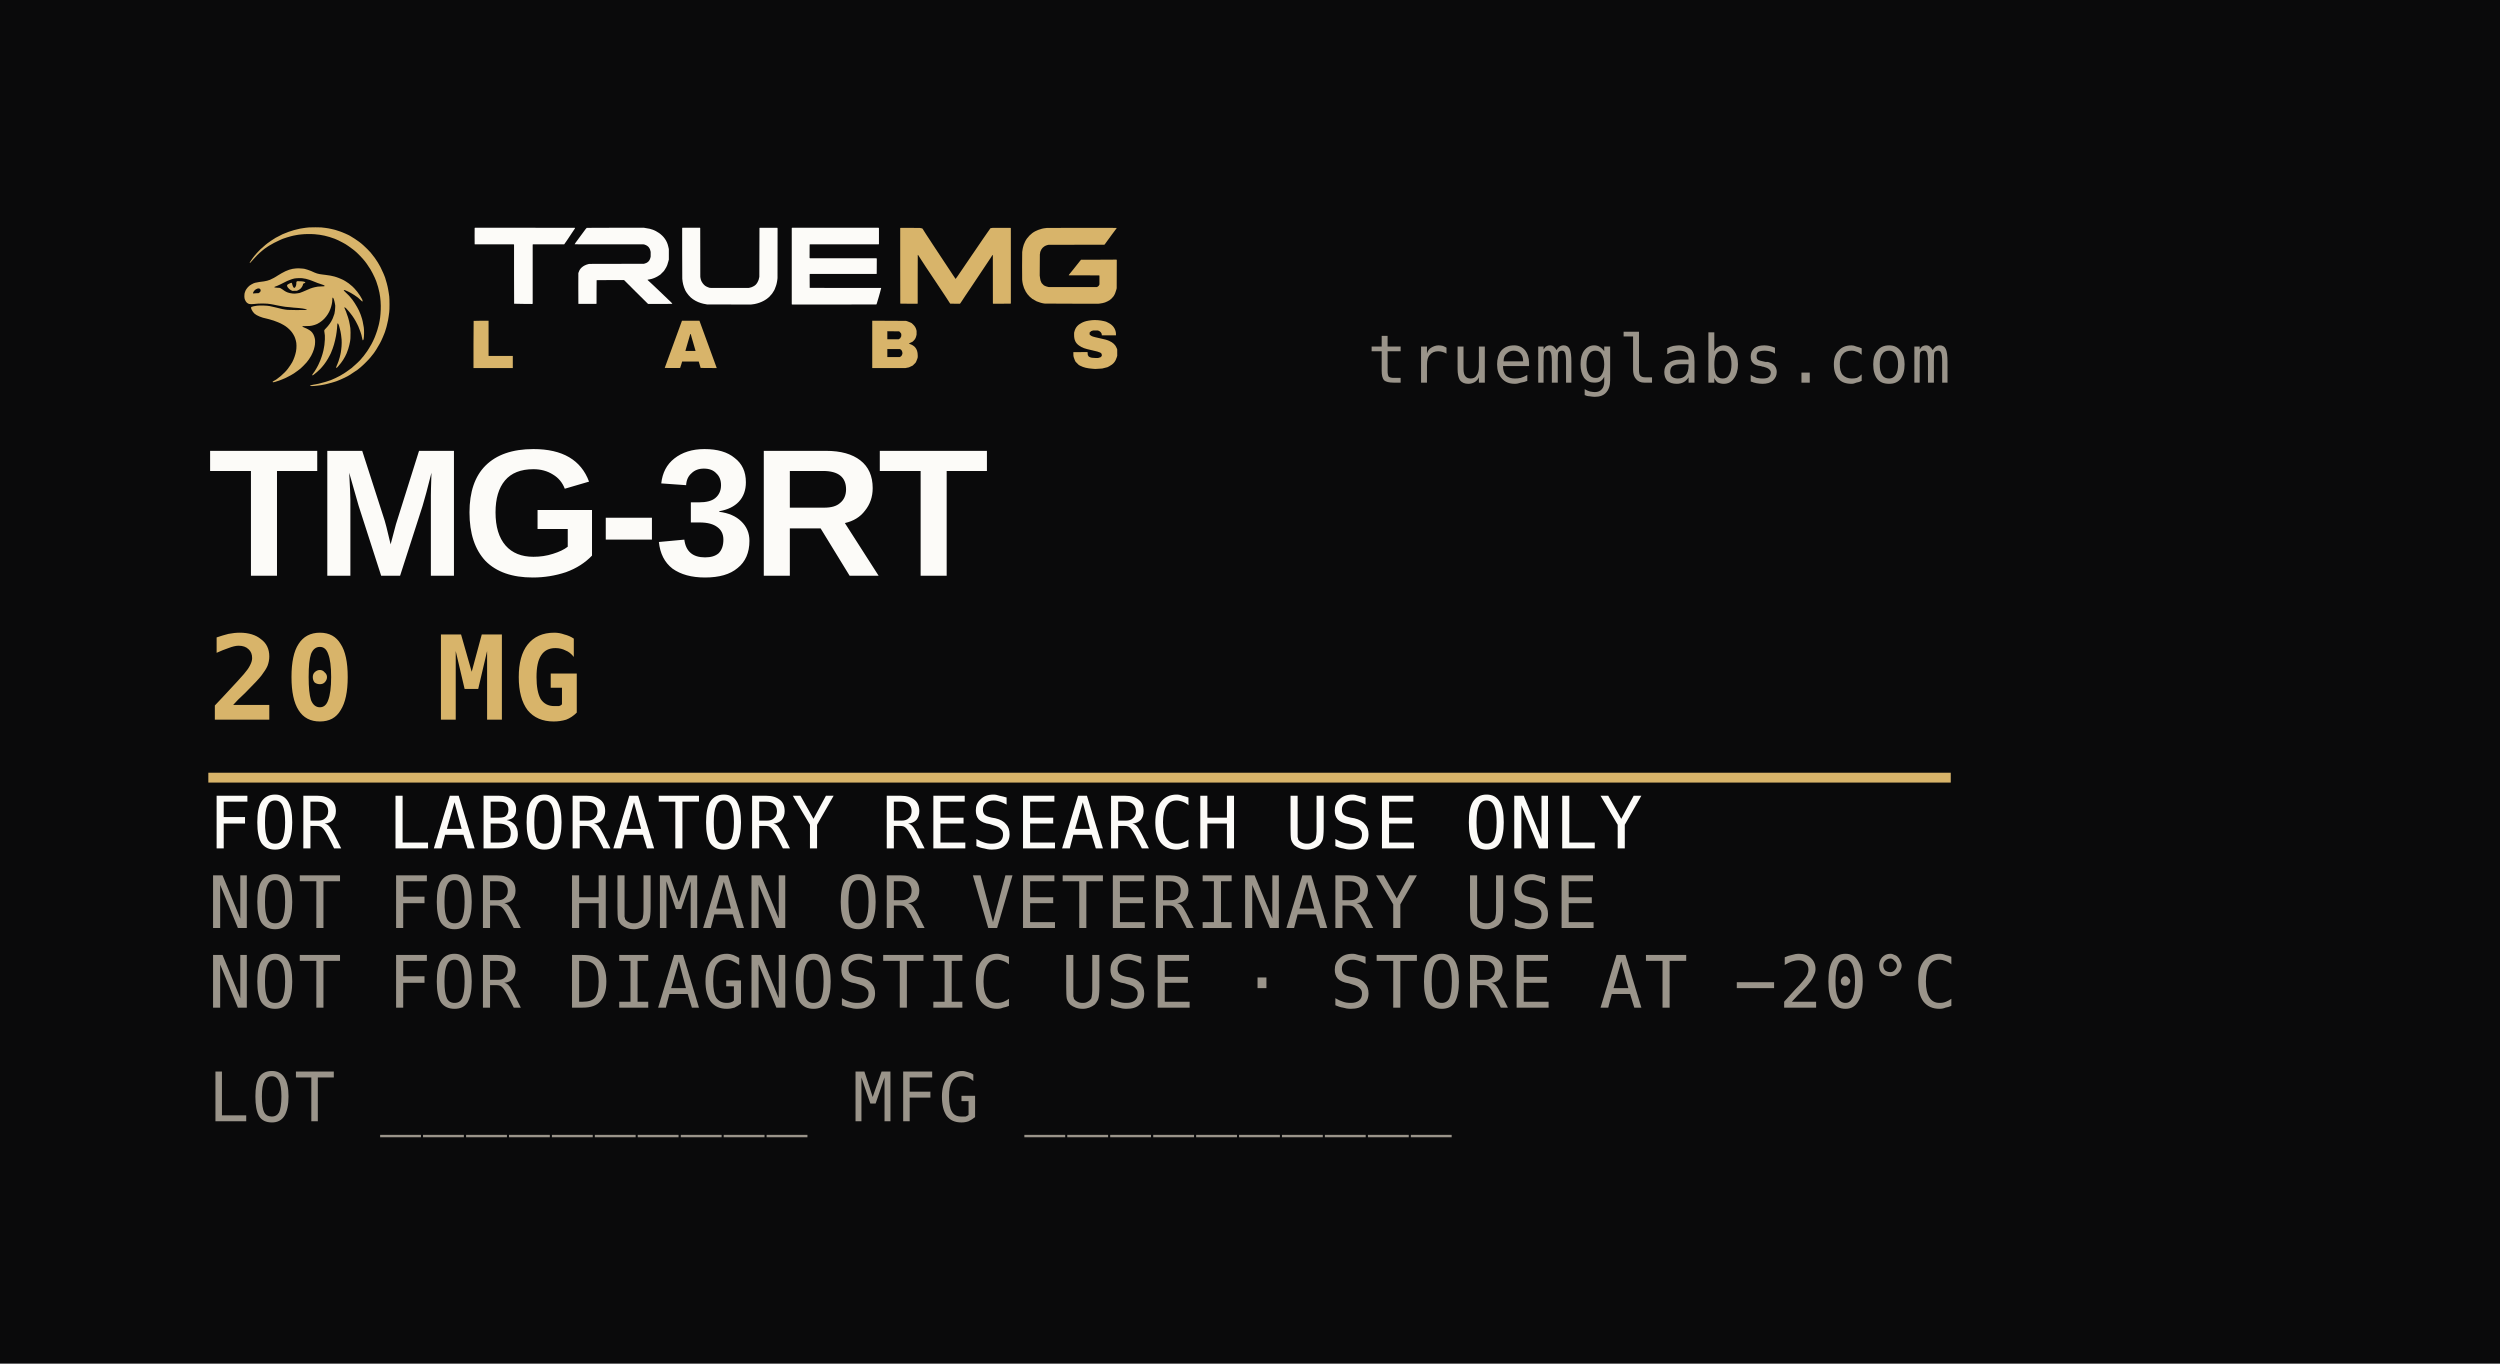
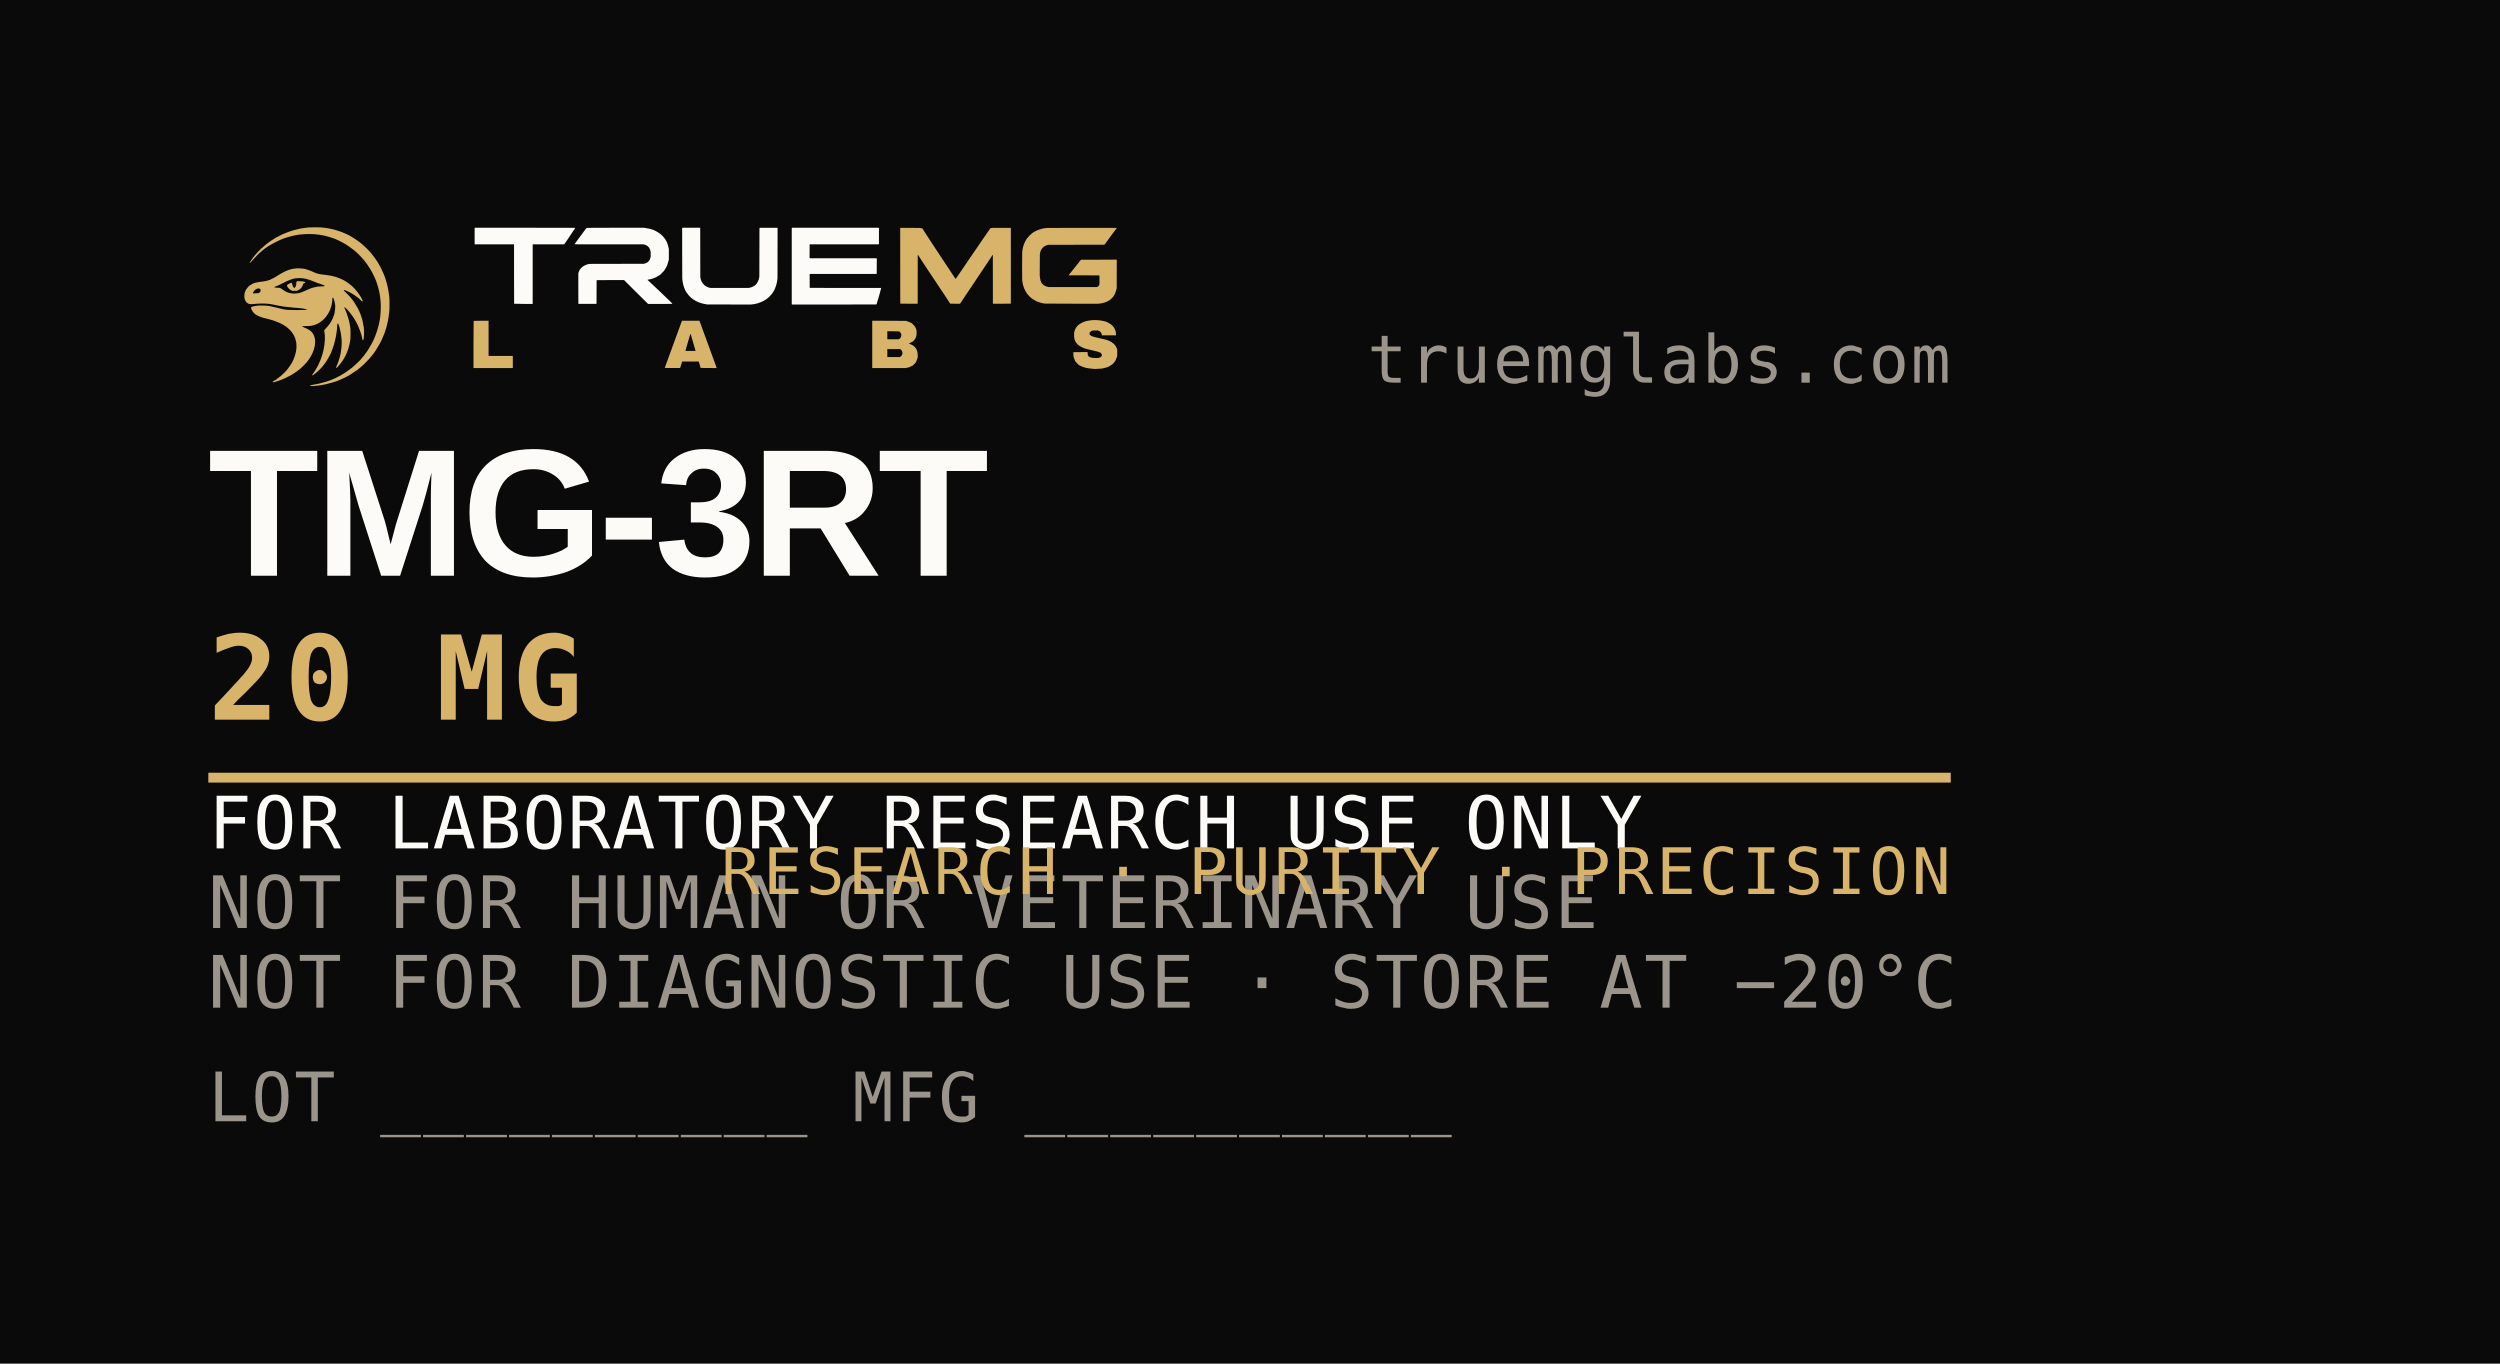
<svg xmlns="http://www.w3.org/2000/svg" width="66.0mm" height="36.0mm" viewBox="0 0 66.0 36.0">
  <rect x="0" y="0" width="66.0" height="36.0" fill="#0A0A0B" />
  <g transform="translate(5.500,5.300) scale(0.0035)">
    <g transform="translate(0,1600) scale(0.025,-0.025)" fill="#D8B46A" stroke="none">
      <path d="M30400 55957 c-297 -16 -720 -59 -940 -94 -220 -35 -598 -91 -840 -124 -768 -105 -982 -149 -2060 -419 -187 -47 -520 -130 -740 -184 -821 -204 -2477 -801 -3440 -1242 -528 -241 -1624 -809 -2100 -1086 -590 -345 -2063 -1335 -2434 -1636 -184 -150 -429 -344 -546 -432 -225 -171 -418 -340 -1592 -1400 -171 -154 -354 -346 -408 -427 -53 -81 -151 -178 -217 -217 -65 -39 -332 -323 -591 -631 -260 -307 -536 -632 -615 -722 -79 -90 -204 -252 -278 -361 -74 -110 -192 -263 -262 -340 -114 -126 -263 -343 -696 -1013 -216 -334 -206 -561 14 -319 54 61 220 236 368 390 148 154 351 382 453 506 583 717 1913 2044 2524 2520 187 146 376 305 420 354 124 139 986 773 1403 1033 152 95 430 269 617 387 719 454 2073 1166 2860 1505 308 133 603 269 657 303 136 88 871 359 1323 488 209 60 422 131 472 159 51 28 280 93 509 144 229 52 529 139 668 194 138 54 485 138 771 186 286 48 664 121 840 162 176 41 500 94 720 119 220 24 553 61 740 82 1195 135 2877 157 4140 55 2107 -171 3829 -563 6000 -1368 547 -203 1543 -682 2440 -1172 805 -441 925 -512 1273 -757 172 -121 406 -279 520 -351 314 -199 918 -640 1261 -920 168 -138 414 -333 546 -433 671 -512 2476 -2380 3072 -3178 171 -230 399 -535 507 -678 203 -270 597 -862 1144 -1720 301 -472 1075 -1973 1331 -2582 244 -582 288 -689 440 -1078 157 -402 526 -1548 526 -1634 0 -25 63 -271 139 -546 425 -1525 659 -3281 692 -5200 24 -1413 -143 -3550 -352 -4500 -43 -198 -116 -563 -160 -812 -45 -249 -115 -537 -156 -640 -40 -103 -95 -296 -122 -428 -70 -351 -400 -1420 -556 -1800 -45 -110 -126 -335 -179 -500 -303 -935 -1266 -2951 -1690 -3540 -48 -66 -136 -217 -195 -335 -59 -118 -223 -384 -363 -590 -141 -206 -291 -442 -333 -525 -80 -157 -865 -1223 -1119 -1521 -80 -93 -265 -302 -411 -463 -146 -160 -293 -345 -327 -409 -114 -218 -2195 -2185 -2830 -2676 -482 -373 -1297 -962 -1638 -1185 -187 -123 -392 -257 -455 -299 -933 -620 -1772 -1089 -2765 -1547 -1211 -558 -1273 -583 -2220 -892 -165 -54 -462 -153 -659 -220 -404 -137 -1597 -460 -1841 -499 -88 -14 -268 -60 -400 -101 -132 -42 -497 -113 -811 -159 -315 -46 -711 -117 -880 -159 -170 -41 -410 -95 -534 -119 -231 -46 -397 -133 -347 -183 95 -94 798 -124 1312 -56 165 22 480 57 700 78 872 82 1752 214 2260 340 209 52 470 107 580 122 229 33 1212 293 1670 443 170 56 494 152 720 213 225 62 554 167 730 234 812 310 1131 440 1222 499 54 35 216 108 361 162 314 117 1446 662 1757 846 121 71 355 207 520 301 366 210 1934 1241 2396 1576 184 134 481 371 660 526 178 155 414 350 524 433 303 227 1686 1577 2220 2165 530 584 702 788 1026 1220 124 165 288 365 363 445 76 80 195 237 265 348 69 111 214 324 322 474 107 150 267 390 356 533 591 958 912 1505 1022 1741 70 149 190 374 268 501 77 128 192 355 255 505 63 150 272 615 464 1033 191 418 388 895 437 1060 48 165 128 376 176 469 47 93 114 299 147 457 34 159 105 389 159 511 54 123 134 394 178 603 44 209 133 578 197 820 205 766 368 1607 466 2396 53 420 127 980 164 1244 103 719 104 3773 2 4678 -40 351 -80 651 -89 666 -10 15 -53 304 -97 642 -44 338 -123 794 -176 1014 -53 220 -110 499 -126 620 -35 263 -450 1784 -595 2180 -56 154 -103 326 -103 383 -1 57 -46 192 -102 300 -55 108 -130 296 -165 417 -36 121 -106 301 -157 400 -51 99 -137 297 -190 440 -127 339 -665 1495 -792 1700 -54 88 -134 241 -177 340 -180 415 -1143 1960 -1598 2567 -399 531 -784 1023 -1271 1625 -285 353 -1603 1669 -2131 2128 -215 187 -483 422 -594 522 -112 101 -303 252 -424 337 -121 85 -274 203 -340 262 -268 241 -2259 1538 -2760 1799 -154 81 -352 185 -440 232 -251 134 -937 448 -980 448 -21 0 -151 53 -289 119 -523 248 -1616 649 -2243 823 -194 54 -383 113 -420 133 -38 19 -212 65 -388 103 -176 37 -574 130 -885 205 -311 75 -689 154 -840 175 -151 22 -572 84 -935 139 -363 54 -912 118 -1220 141 -624 46 -2827 46 -3660 -1z" />
      <path d="M26520 43595 c-1503 -101 -2804 -534 -4460 -1485 -714 -409 -983 -571 -1100 -661 -55 -43 -163 -110 -240 -149 -77 -40 -201 -119 -276 -176 -252 -192 -912 -540 -1832 -966 -362 -168 -1371 -434 -1832 -483 -220 -24 -849 -105 -1397 -181 -1084 -151 -1615 -302 -2108 -598 -124 -75 -244 -136 -267 -136 -23 0 -123 -62 -222 -138 -99 -75 -243 -170 -319 -210 -194 -101 -835 -791 -958 -1032 -57 -110 -148 -261 -204 -335 -55 -74 -113 -191 -127 -260 -15 -69 -77 -242 -139 -385 -93 -215 -119 -350 -150 -780 -62 -878 26 -1314 388 -1935 234 -401 636 -717 1052 -828 273 -73 1001 -73 1501 0 1439 208 4011 182 5050 -52 99 -22 459 -87 800 -145 341 -57 728 -138 860 -179 132 -41 510 -114 840 -162 330 -47 780 -129 1000 -181 220 -51 607 -113 860 -136 253 -24 865 -80 1360 -124 495 -45 981 -98 1080 -118 99 -20 306 -37 460 -38 354 -3 1780 -140 2269 -220 561 -91 1231 -246 1282 -297 107 -107 -50 -145 -708 -168 -1005 -37 -4364 -9 -5019 41 -919 71 -2277 343 -3524 706 -295 86 -642 164 -1920 435 -801 170 -2892 235 -3833 119 -689 -85 -1433 -246 -1627 -352 -142 -77 -161 -105 -172 -254 -7 -100 14 -219 54 -296 36 -70 115 -247 175 -392 132 -321 525 -849 832 -1119 668 -585 2172 -1205 3551 -1464 184 -34 412 -90 507 -124 95 -34 263 -78 373 -99 481 -89 2334 -717 2607 -883 70 -43 250 -120 400 -172 244 -83 464 -195 1313 -665 764 -423 1614 -1125 2248 -1858 531 -613 1106 -1620 1268 -2220 39 -143 124 -429 189 -636 240 -761 257 -2233 37 -3317 -217 -1075 -632 -2255 -1116 -3173 -229 -434 -819 -1321 -1340 -2014 -1001 -1331 -3082 -3113 -4317 -3698 -201 -95 -291 -207 -251 -311 40 -104 505 -42 935 126 201 79 390 143 420 143 30 0 161 38 291 85 130 47 425 153 656 235 1057 378 1752 700 3120 1446 773 421 1073 619 2200 1450 708 522 898 688 1617 1407 888 889 1167 1215 1709 1992 459 658 952 1543 1074 1925 28 88 87 232 131 320 162 320 426 1184 487 1588 34 226 81 482 105 568 24 86 47 446 51 800 5 574 -6 700 -108 1164 -196 892 -591 1610 -1163 2111 -348 305 -1330 854 -1763 986 -288 88 -828 392 -822 463 7 83 242 104 886 80 867 -32 1816 58 2336 222 198 62 469 141 603 175 749 190 2014 1010 2759 1788 834 871 1481 1889 1872 2948 371 1003 586 2015 587 2767 0 510 43 700 159 700 169 0 460 -829 623 -1780 l107 -620 -22 -660 c-20 -592 -86 -1119 -231 -1831 -41 -202 -387 -1161 -474 -1316 -22 -40 -93 -192 -157 -337 -367 -838 -1079 -1848 -1882 -2673 -599 -615 -608 -633 -509 -1135 146 -744 192 -1447 147 -2272 -48 -871 -109 -1582 -139 -1632 -12 -18 -67 -361 -124 -762 -56 -401 -146 -867 -198 -1036 -53 -168 -107 -378 -122 -466 -14 -88 -78 -322 -141 -520 -64 -198 -160 -504 -214 -680 -152 -499 -411 -1216 -459 -1274 -24 -29 -90 -177 -147 -329 -57 -152 -145 -349 -195 -437 -51 -88 -122 -250 -158 -360 -36 -110 -119 -281 -185 -380 -66 -99 -120 -197 -120 -218 0 -20 -72 -160 -160 -310 -88 -149 -235 -402 -327 -562 -315 -549 -487 -810 -761 -1157 -516 -654 -501 -911 32 -556 404 269 1699 1403 2036 1782 132 149 367 412 523 584 778 860 1696 2237 2305 3457 131 264 289 579 351 700 62 121 141 322 177 448 36 125 128 358 204 519 77 160 140 315 140 345 0 29 52 183 115 341 392 980 975 3467 1107 4727 32 308 86 767 118 1020 33 253 61 649 62 880 5 962 253 961 558 -3 94 -296 211 -735 261 -977 49 -242 135 -611 191 -820 55 -209 121 -587 145 -840 25 -253 62 -559 82 -680 172 -1013 156 -2619 -38 -3940 -42 -286 -88 -619 -102 -740 -14 -121 -76 -427 -137 -680 -61 -253 -150 -622 -197 -820 -127 -538 -590 -1900 -721 -2122 -39 -66 -146 -312 -238 -546 -153 -393 -176 -552 -79 -552 54 0 393 237 393 275 0 17 149 195 331 395 955 1050 1835 2420 2383 3710 337 792 716 1965 832 2574 36 190 109 535 161 766 162 707 225 1653 199 3000 -22 1204 -30 1285 -245 2420 -174 915 -259 1298 -325 1453 -34 81 -78 246 -98 366 -20 121 -90 346 -154 500 -65 155 -172 452 -238 661 -219 697 -371 1096 -590 1549 -225 468 -255 587 -158 625 60 23 542 -311 542 -375 0 -18 167 -210 371 -426 204 -216 424 -465 490 -553 65 -88 227 -295 361 -460 806 -1000 1475 -2061 2055 -3260 159 -330 307 -633 329 -674 87 -161 473 -1149 536 -1371 37 -129 117 -352 179 -495 130 -300 330 -1063 443 -1694 78 -431 162 -666 238 -666 74 0 192 250 233 495 136 809 151 2549 29 3405 -164 1155 -478 2567 -677 3046 -53 129 -120 333 -147 454 -28 121 -91 301 -140 400 -49 99 -112 252 -139 340 -263 842 -1447 2937 -2313 4092 -647 863 -1321 1593 -2113 2292 -380 335 -559 564 -507 649 35 57 368 -4 513 -94 72 -44 234 -116 359 -159 125 -43 285 -113 354 -156 69 -43 225 -117 346 -164 193 -76 779 -416 1600 -929 143 -89 368 -246 500 -349 132 -103 324 -236 427 -295 103 -59 226 -156 273 -217 47 -60 209 -209 361 -330 151 -121 341 -298 423 -393 147 -172 412 -367 500 -367 65 0 11 374 -86 593 -41 95 -200 374 -352 620 -152 246 -308 510 -346 587 -75 150 -584 868 -818 1153 -619 756 -1136 1324 -1463 1607 -910 786 -1306 1090 -1806 1385 -172 102 -385 235 -473 295 -208 143 -717 397 -1153 577 -191 79 -504 209 -697 289 -192 80 -485 187 -650 238 -165 50 -453 139 -640 196 -545 168 -1843 407 -2580 476 -374 34 -869 97 -1100 139 -231 41 -582 94 -780 116 -361 41 -1191 293 -1520 460 -595 303 -1597 706 -2220 892 -828 248 -1011 292 -1227 295 -114 1 -339 19 -500 39 -451 57 -1085 72 -1593 38z m1750 -2955 c603 -47 1755 -303 2219 -493 182 -75 385 -148 451 -164 66 -15 237 -80 380 -143 809 -358 2387 -945 3079 -1146 331 -96 539 -198 665 -324 l62 -61 -65 -65 c-53 -53 -213 -68 -952 -89 -973 -28 -1196 -54 -1970 -230 -915 -207 -1807 -533 -2759 -1007 -349 -173 -1455 -617 -1800 -722 -198 -60 -1095 -189 -1477 -212 -768 -46 -2093 236 -2671 568 -510 292 -675 400 -952 621 -165 132 -444 309 -620 393 l-320 152 -722 36 c-406 19 -761 55 -810 82 -106 56 -115 157 -18 191 39 13 178 68 310 123 132 55 384 151 560 213 176 62 653 285 1060 495 407 211 947 483 1200 605 253 122 559 273 680 335 121 62 328 144 460 181 132 37 313 110 402 161 90 52 307 131 483 176 176 45 382 108 458 139 375 156 1784 254 2667 185z m-12741 -3188 c84 -49 157 -141 206 -259 153 -369 -11 -726 -452 -985 l-183 -108 -600 0 c-407 0 -628 -16 -687 -50 -118 -67 -232 -63 -294 11 -172 208 461 1091 900 1255 118 44 284 119 368 165 187 103 540 89 742 -29z" />
      <path d="M26687 39620 l-119 -100 -18 -470 c-17 -409 -36 -512 -147 -790 -197 -494 -466 -674 -672 -450 -159 174 -361 642 -408 950 -51 326 -114 458 -237 490 -131 34 -1056 -420 -1251 -615 -316 -316 318 -1235 1125 -1629 l379 -186 681 3 680 2 425 205 c315 151 495 269 691 452 333 312 649 831 725 1190 68 324 93 351 426 450 314 94 364 159 230 301 -178 190 -840 297 -1832 297 l-559 0 -119 -100z" />
    </g>
  </g>
  <g transform="translate(12.500,6.000) scale(0.003017)">
    <g transform="translate(0,681) scale(0.025,-0.025)" stroke="none">
      <g fill="#FCFBF8">
        <path d="M465 27020 l-58 -59 -15 -2770 c-8 -1524 0 -2802 18 -2841 l33 -70 6816 0 6815 0 61 -61 61 -61 -3 -10322 c-2 -5867 12 -10336 32 -10355 19 -18 1457 -45 3195 -61 l3160 -28 70 77 70 78 0 10325 0 10325 77 42 78 41 5439 0 5440 0 86 110 c125 160 843 1198 1065 1538 295 455 724 1099 1709 2569 l910 1356 -12 104 -12 103 -17488 9 -17488 9 -59 -58z" />
        <path d="M39653 27037 c-49 -18 -221 -200 -384 -405 -458 -576 -1855 -2468 -2161 -2925 -179 -268 -743 -1037 -1416 -1929 -166 -221 -278 -407 -266 -440 l22 -57 12086 -12 12086 -12 278 -88 c640 -203 1152 -536 1485 -965 307 -395 445 -712 569 -1304 l66 -320 0 -800 0 -800 -66 -300 c-181 -812 -569 -1408 -1152 -1768 -273 -168 -352 -202 -789 -341 l-351 -111 -9580 -21 -9580 -22 -300 -72 c-898 -215 -1753 -647 -2317 -1169 -555 -514 -833 -960 -1109 -1776 l-74 -220 -9 -5315 c-6 -2923 5 -5341 24 -5374 l33 -60 3113 -1 3113 0 48 65 47 66 6 4063 c3 2235 15 4080 27 4100 13 21 2011 36 4813 36 l4790 0 4138 -4134 c2275 -2274 4176 -4155 4224 -4180 l88 -46 3836 0 c2110 0 4003 12 4207 26 l369 26 19 50 c22 57 -449 537 -1427 1453 -693 648 -3219 3069 -3680 3525 -144 143 -513 492 -821 776 -307 284 -765 716 -1018 960 -460 444 -678 647 -1334 1239 l-350 316 13 64 12 65 180 30 c98 16 287 47 419 68 1108 179 2211 624 3280 1324 l560 366 620 626 620 626 263 400 c457 695 732 1203 890 1648 218 612 370 1114 408 1352 14 88 56 250 92 360 l67 200 0 1860 0 1860 -67 280 c-37 154 -105 451 -152 660 -425 1916 -1544 3522 -3281 4711 -1373 939 -2719 1447 -4380 1652 -176 22 -437 66 -580 99 l-260 59 -9960 -6 c-5478 -3 -9999 -20 -10047 -38z" />
        <path d="M73081 27003 l-41 -78 3 -8632 c2 -4748 18 -8831 36 -9073 101 -1383 432 -2698 970 -3860 66 -143 137 -296 156 -340 20 -44 107 -188 194 -320 88 -132 189 -294 225 -360 209 -379 985 -1283 1459 -1702 967 -852 2219 -1538 3517 -1926 650 -194 1101 -302 1480 -354 165 -23 381 -62 480 -87 l180 -46 7678 -14 7679 -14 341 41 c875 105 996 127 1782 328 1078 274 2363 850 3164 1418 90 64 252 177 360 252 187 130 549 429 780 644 172 160 902 995 1009 1154 55 80 204 315 333 521 129 206 275 440 325 520 50 80 106 181 125 225 20 44 83 188 142 320 184 414 294 707 421 1120 67 220 148 481 179 580 32 99 77 306 101 460 24 154 62 337 84 406 22 69 70 384 107 700 l66 574 11 8700 12 8700 -51 100 -50 100 -3067 0 -3067 0 -52 -52 -52 -52 -24 -8508 -24 -8508 -44 -260 c-110 -664 -270 -1122 -588 -1684 -416 -734 -817 -1122 -1520 -1473 -547 -273 -643 -308 -1159 -424 l-449 -100 -6776 10 -6776 11 -200 71 c-110 39 -290 99 -400 133 -249 78 -763 334 -1012 503 -573 388 -1285 1345 -1482 1993 -23 77 -72 239 -109 360 -36 121 -85 364 -108 540 l-41 320 -14 8515 -13 8515 -45 55 -46 55 -3073 0 -3074 0 -42 -77z" />
        <path d="M111470 27037 l-70 -41 0 -13357 0 -13356 77 -42 78 -41 14699 0 c8085 0 14727 11 14761 23 73 29 147 254 589 1797 45 154 107 361 140 460 63 190 147 481 240 830 105 394 171 630 288 1030 333 1138 450 1584 428 1620 l-25 40 -12447 1 c-6847 0 -12469 14 -12496 31 l-47 30 -13 2367 -12 2367 52 52 52 52 11644 8 11643 7 44 44 44 44 13 2601 14 2601 -64 97 -64 98 -11636 0 -11636 0 -65 65 -65 65 9 2319 10 2320 55 55 56 56 12035 0 12036 0 42 77 41 78 0 2733 0 2734 -61 88 -61 87 -15129 1 -15129 0 -70 -41z" />
      </g>
      <g fill="#D8B46A">
        <path d="M149428 26991 l-69 -51 0 -13193 c0 -7256 10 -13210 23 -13230 14 -22 1228 -37 3012 -37 l2990 0 48 48 48 48 0 8485 c0 4667 11 8496 24 8510 51 51 137 -27 250 -225 101 -177 300 -490 866 -1360 66 -102 354 -541 640 -976 286 -435 601 -923 700 -1084 99 -162 321 -503 493 -760 172 -256 505 -753 740 -1103 235 -350 445 -663 467 -695 22 -31 510 -762 1084 -1623 574 -861 1170 -1754 1324 -1985 154 -231 405 -609 558 -840 153 -231 503 -754 776 -1163 274 -408 516 -772 538 -808 22 -36 195 -296 384 -577 189 -282 556 -836 816 -1232 1081 -1646 1205 -1838 1541 -2380 75 -121 155 -233 178 -249 22 -17 800 -30 1727 -30 l1686 -1 119 135 c65 75 217 295 338 490 237 384 977 1507 1354 2055 228 331 2457 3644 2617 3889 44 67 699 1051 1456 2187 757 1135 1423 2135 1480 2222 180 274 1884 2825 1961 2936 156 223 1269 1899 1393 2098 72 114 250 393 396 620 l265 412 64 -13 65 -12 10 -8456 10 -8455 45 -54 45 -54 3045 1 c1675 0 3068 15 3097 33 l52 33 3 9997 c2 5498 1 11430 -2 13183 l-5 3187 -64 64 -64 64 -3106 -3 -3106 -4 -378 -57 -379 -56 -90 -91 c-86 -86 -510 -688 -1208 -1715 -174 -255 -384 -561 -468 -680 -84 -119 -276 -396 -427 -616 -151 -220 -458 -665 -682 -990 -1061 -1535 -1504 -2184 -2993 -4392 -102 -151 -291 -424 -420 -606 -395 -558 -1826 -2658 -2692 -3952 -243 -363 -534 -795 -646 -960 -362 -533 -933 -1370 -1216 -1780 -151 -220 -481 -706 -734 -1080 -645 -958 -666 -976 -803 -710 -42 83 -173 285 -290 450 -117 165 -304 439 -414 609 -110 170 -319 485 -464 700 -262 388 -699 1050 -1710 2591 -288 440 -580 881 -649 980 -69 99 -254 378 -411 620 -158 242 -361 548 -451 680 -281 410 -2516 3790 -2639 3990 -64 104 -235 365 -380 580 -145 214 -333 498 -417 630 -84 132 -354 546 -599 920 -245 374 -615 940 -823 1259 -207 318 -435 660 -505 760 -71 99 -211 316 -313 481 -101 165 -291 462 -420 660 -130 198 -296 457 -368 575 -72 117 -167 271 -211 341 -44 69 -139 228 -212 352 -169 288 -192 306 -474 358 -129 23 -333 61 -454 84 l-220 41 -3341 16 -3341 15 -70 -51z" />
        <path d="M200748 27015 c-12 -12 -199 -36 -415 -54 -432 -34 -1041 -135 -1353 -224 -1056 -300 -1666 -529 -2360 -890 -1428 -741 -2792 -2118 -3512 -3547 -409 -812 -663 -1509 -787 -2160 -25 -132 -70 -357 -100 -500 -79 -379 -135 -742 -162 -1060 -43 -494 -55 -9253 -14 -9700 56 -610 149 -1204 259 -1660 102 -419 325 -1132 377 -1200 16 -22 80 -166 140 -320 130 -331 384 -846 530 -1076 305 -481 394 -610 605 -874 491 -615 1084 -1182 1642 -1570 290 -202 1442 -860 1505 -860 28 0 101 -26 164 -59 200 -104 621 -251 1093 -383 253 -70 546 -153 651 -184 105 -31 330 -75 500 -97 170 -23 390 -53 489 -68 99 -14 4347 -33 9440 -40 l9260 -14 540 64 c656 78 1322 222 1791 386 457 161 1227 540 1629 803 397 259 1101 959 1378 1369 420 622 746 1395 972 2303 l125 500 14 4945 15 4946 -71 71 -71 71 -1581 -27 c-870 -14 -3652 -26 -6184 -26 l-4603 0 -358 -430 c-730 -878 -909 -1102 -1673 -2099 -240 -314 -558 -715 -706 -891 -148 -176 -383 -466 -523 -644 -337 -431 -699 -871 -887 -1081 -88 -98 -148 -202 -140 -243 l14 -72 5305 -10 5304 -10 53 -64 53 -63 2 -1507 2 -1506 -91 -224 c-110 -274 -304 -474 -603 -623 l-226 -113 -8400 4 -8400 4 -320 70 c-469 102 -882 246 -1179 409 l-261 145 -360 364 -361 364 -139 260 c-255 475 -361 834 -439 1480 -25 209 -65 499 -88 643 l-43 264 25 3744 25 3744 40 105 c22 58 40 190 41 293 1 337 223 944 505 1380 483 748 1297 1294 2194 1474 l240 48 9794 23 9795 22 117 140 c64 77 166 212 225 299 139 203 491 691 749 1038 529 712 1029 1396 1202 1646 106 153 235 331 287 397 354 447 648 839 1069 1427 120 168 302 408 403 532 l184 226 -13 87 -12 88 -12145 8 c-6680 5 -12155 -1 -12167 -13z" />
      </g>
    </g>
    <g transform="translate(0,811.8) scale(2.00071)">
      <g transform="translate(0,214) scale(0.025,-0.025)" fill="#D8B46A" stroke="none">
        <path d="M108180 8534 c-883 -105 -1223 -191 -1720 -433 -723 -354 -1137 -832 -1320 -1524 l-62 -237 -3 -388 c-4 -854 255 -1416 851 -1840 580 -413 916 -536 2354 -856 1425 -317 1640 -428 1640 -841 l0 -141 -113 -114 -114 -113 -214 -63 -214 -64 -425 0 c-504 0 -844 55 -1052 172 l-152 85 -83 134 -83 134 -20 258 -21 258 -1245 -10 -1244 -11 9 -334 9 -334 66 -266 c36 -146 121 -374 189 -506 l125 -240 281 -282 281 -281 281 -146 c560 -291 1154 -435 2099 -509 l500 -39 606 38 606 39 461 117 462 116 312 163 c696 362 1073 805 1299 1525 l94 299 -2 560 -2 560 -94 240 c-217 556 -654 973 -1318 1259 -413 178 -717 261 -1834 501 -954 205 -1224 295 -1434 476 l-146 126 -4 173 -5 172 146 134 147 134 173 52 173 51 400 1 400 1 151 -53 c299 -106 549 -418 549 -685 l0 -122 1240 0 1240 0 0 232 c0 429 -157 880 -432 1244 -232 306 -531 541 -948 745 l-360 176 -388 100 c-588 151 -1538 223 -2092 157z" />
        <path d="M27 8413 c-15 -14 -27 -1877 -27 -4140 l0 -4113 3440 0 3440 0 0 1060 0 1060 -2120 0 -2120 0 0 3080 0 3080 -1293 0 c-712 0 -1306 -12 -1320 -27z" />
        <path d="M36449 8370 c-16 -38 -696 -1897 -1510 -4130 l-1482 -4060 1338 -11 c735 -5 1345 -2 1355 8 10 10 94 267 186 571 l167 552 1453 0 1453 0 166 -560 166 -560 1408 -11 1408 -10 -54 150 c-226 634 -2882 7899 -2925 8001 l-54 130 -1523 0 -1524 0 -28 -70z m1733 -2892 c92 -340 278 -981 413 -1425 135 -444 245 -826 245 -850 l0 -43 -880 0 -880 0 0 35 c0 20 118 428 261 908 144 480 325 1099 402 1375 77 276 150 534 162 574 12 40 41 66 65 58 l43 -14 169 -618z" />
        <path d="M69760 4303 l0 -4143 2902 0 2901 0 309 62 308 62 334 158 333 158 252 251 251 252 125 248 c69 137 153 351 185 477 l60 229 -1 321 c-1 601 -160 1085 -470 1430 -201 224 -556 447 -848 535 -133 40 -241 82 -241 95 0 12 146 91 325 175 l324 152 189 177 c231 216 381 483 460 821 l61 257 0 322 1 321 -62 239 c-83 323 -270 621 -559 892 l-241 226 -260 128 c-143 71 -368 160 -499 198 l-239 69 -2950 15 -2950 15 0 -4142z m4807 2197 c59 -44 145 -145 190 -225 l83 -146 0 -196 0 -196 -90 -178 -90 -178 -136 -91 -136 -90 -994 0 -994 0 0 702 0 702 1030 -12 1030 -12 107 -80z m151 -3079 c149 -77 276 -287 306 -506 l24 -176 -47 -179 c-53 -196 -161 -336 -329 -424 l-108 -56 -1082 0 -1082 0 0 700 0 700 1102 0 1102 0 114 -59z" />
      </g>
    </g>
  </g>
  <text x="51.50" y="10.10" text-anchor="end" font-family="IBM Plex Mono, SF Mono, Menlo, monospace" font-size="1.75" letter-spacing="0.05" fill="#9A948A">truemglabs.com</text>
  <text x="5.5" y="15.20" font-family="Archivo Black, Archivo, Helvetica Neue, Arial, sans-serif" font-weight="900" font-size="4.80" letter-spacing="-0.12" fill="#FCFBF8">TMG-3RT</text>
  <text x="5.5" y="19.00" font-family="IBM Plex Mono, SF Mono, Menlo, monospace" font-weight="600" font-size="3.10" letter-spacing="0.14" fill="#D8B46A">20 MG</text>
  <rect x="5.5" y="20.40" width="46.00" height="0.26" fill="#D8B46A" />
  <text x="5.5" y="22.40" font-family="IBM Plex Mono, SF Mono, Menlo, monospace" font-size="1.90" letter-spacing="0.04" fill="#FCFBF8">FOR LABORATORY RESEARCH USE ONLY</text>
  <text x="5.5" y="24.50" font-family="IBM Plex Mono, SF Mono, Menlo, monospace" font-size="1.90" letter-spacing="0.04" fill="#9A948A">NOT FOR HUMAN OR VETERINARY USE</text>
  <text x="5.5" y="26.60" font-family="IBM Plex Mono, SF Mono, Menlo, monospace" font-size="1.90" letter-spacing="0.04" fill="#9A948A">NOT FOR DIAGNOSTIC USE · STORE AT −20°C</text>
+   <text x="51.50" y="23.60" text-anchor="end" font-family="IBM Plex Mono, SF Mono, Menlo, monospace" font-size="1.7" letter-spacing="0.1" fill="#D8B46A">RESEARCH · PURITY · PRECISION</text>
  <text x="5.5" y="29.60" font-family="IBM Plex Mono, SF Mono, Menlo, monospace" font-size="1.80" letter-spacing="0.05" fill="#9A948A">LOT __________   MFG __________</text>
</svg>
